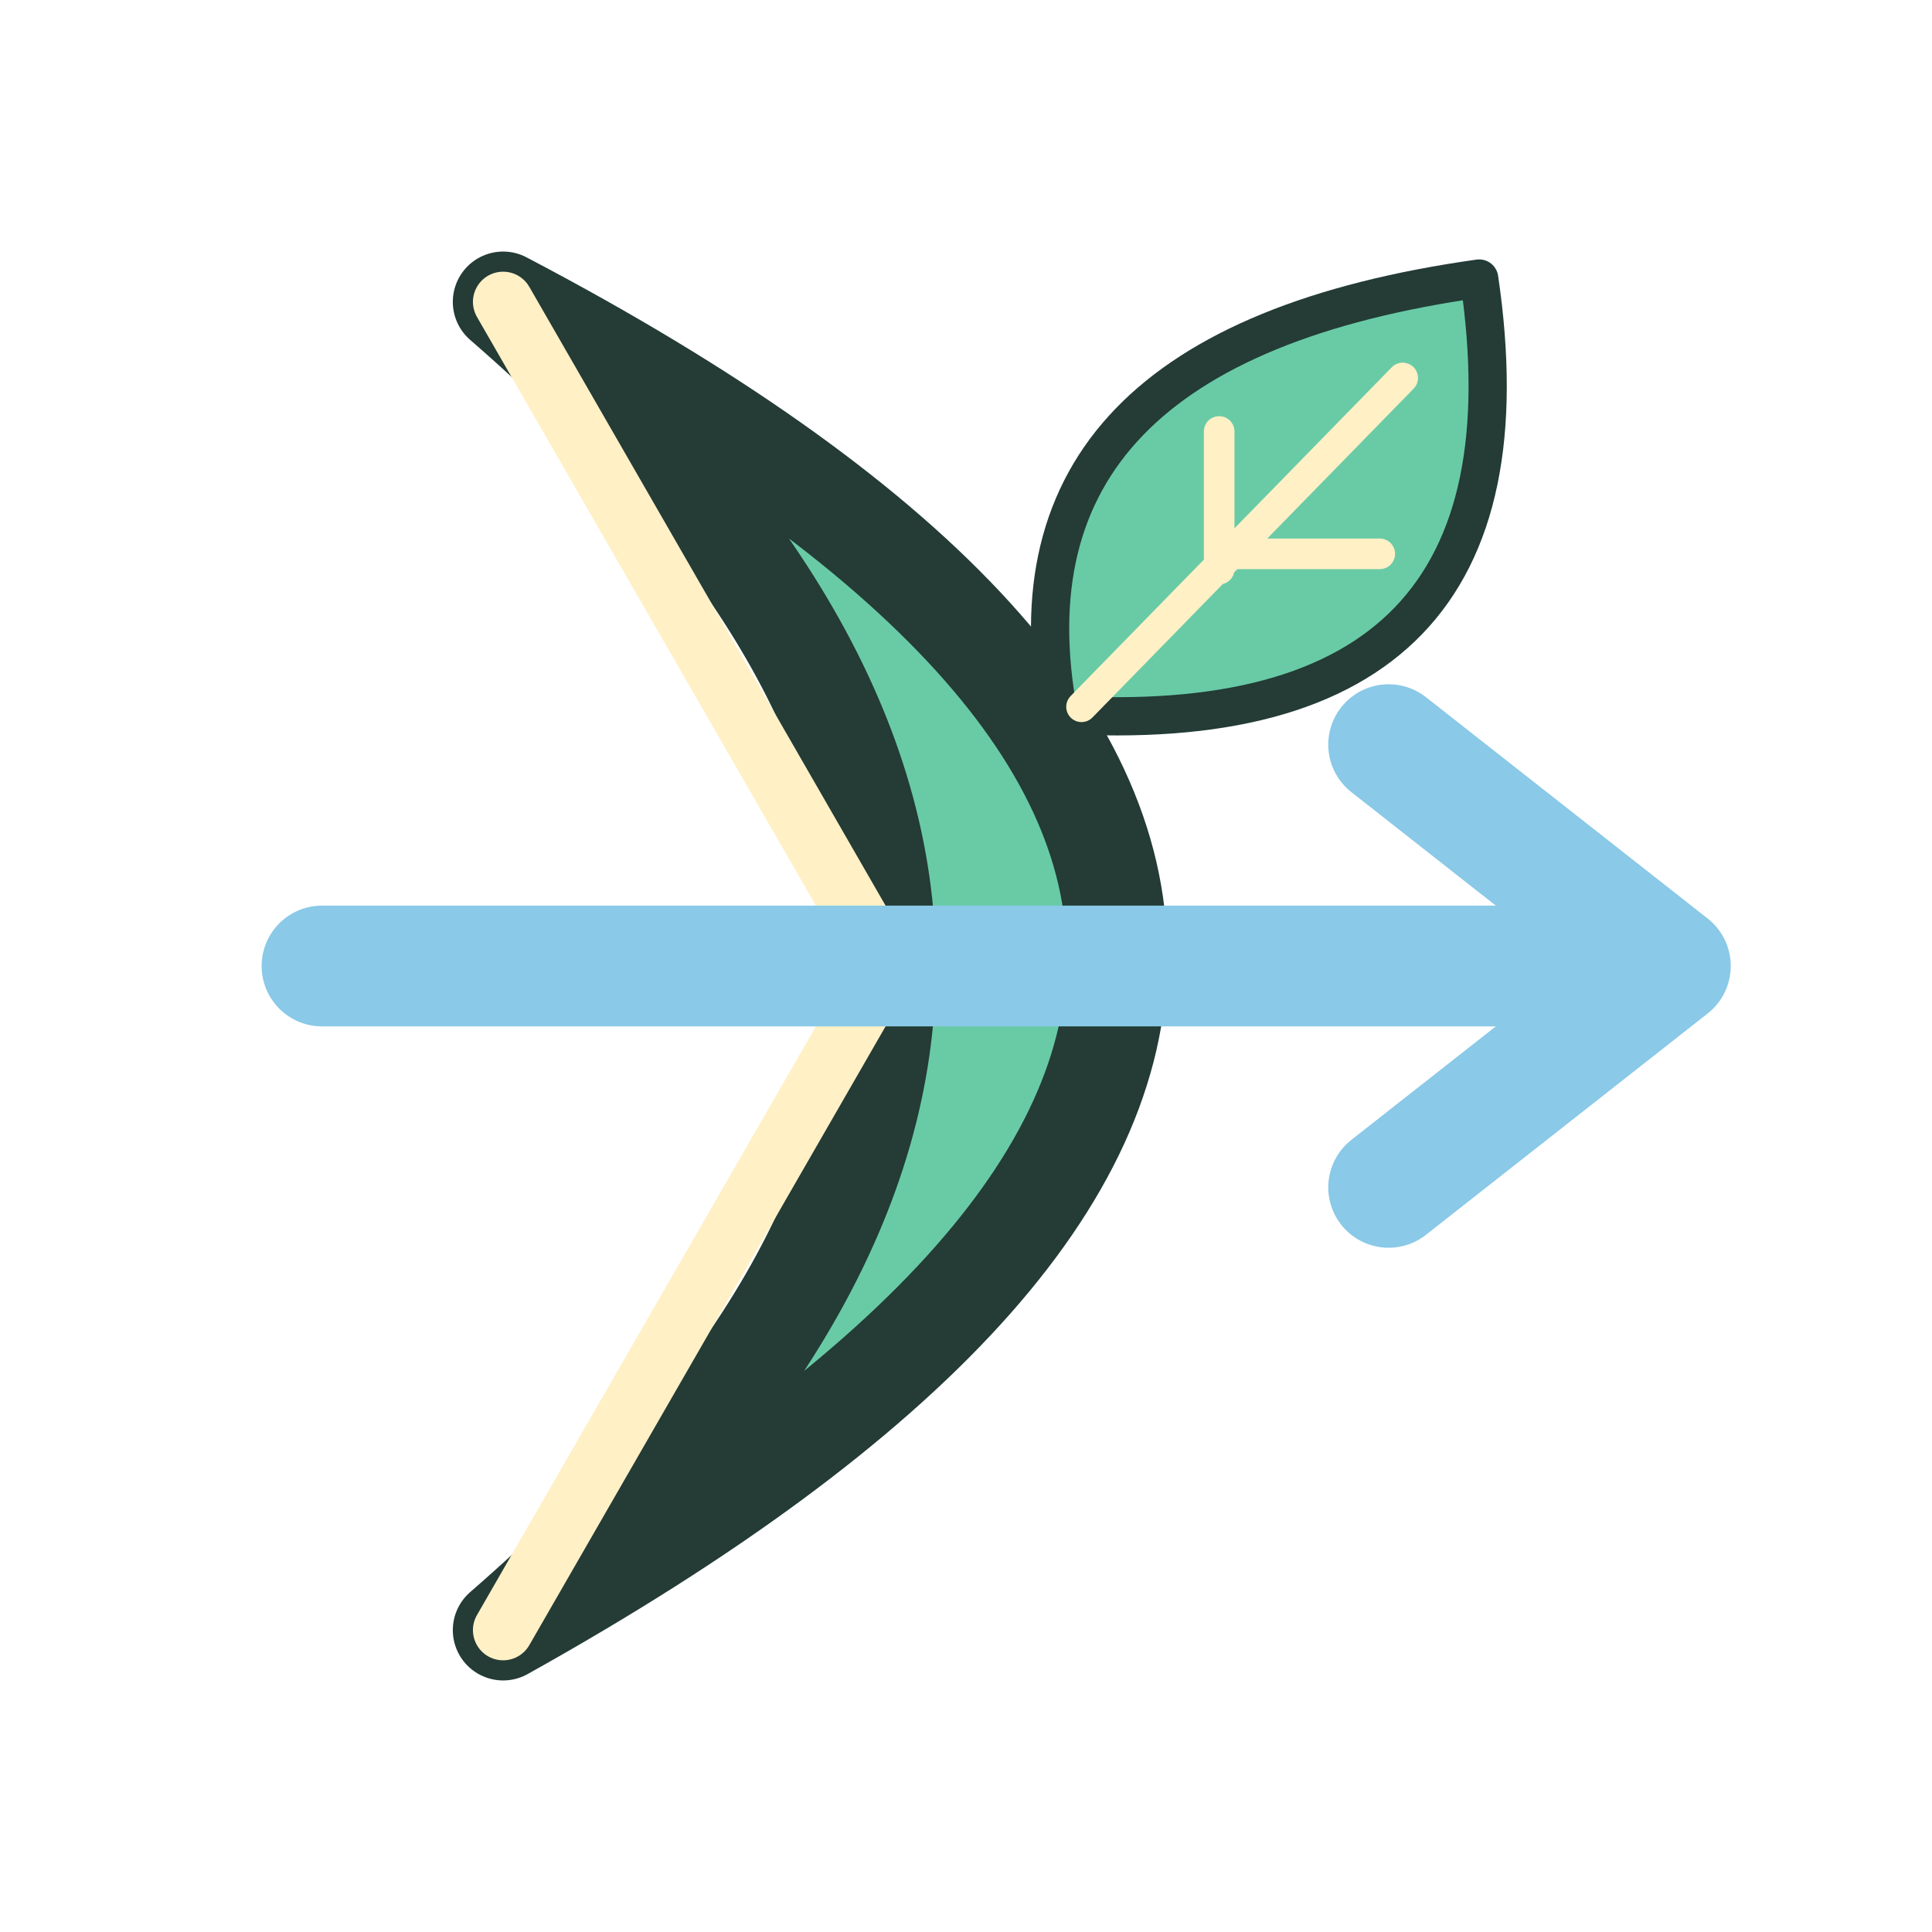
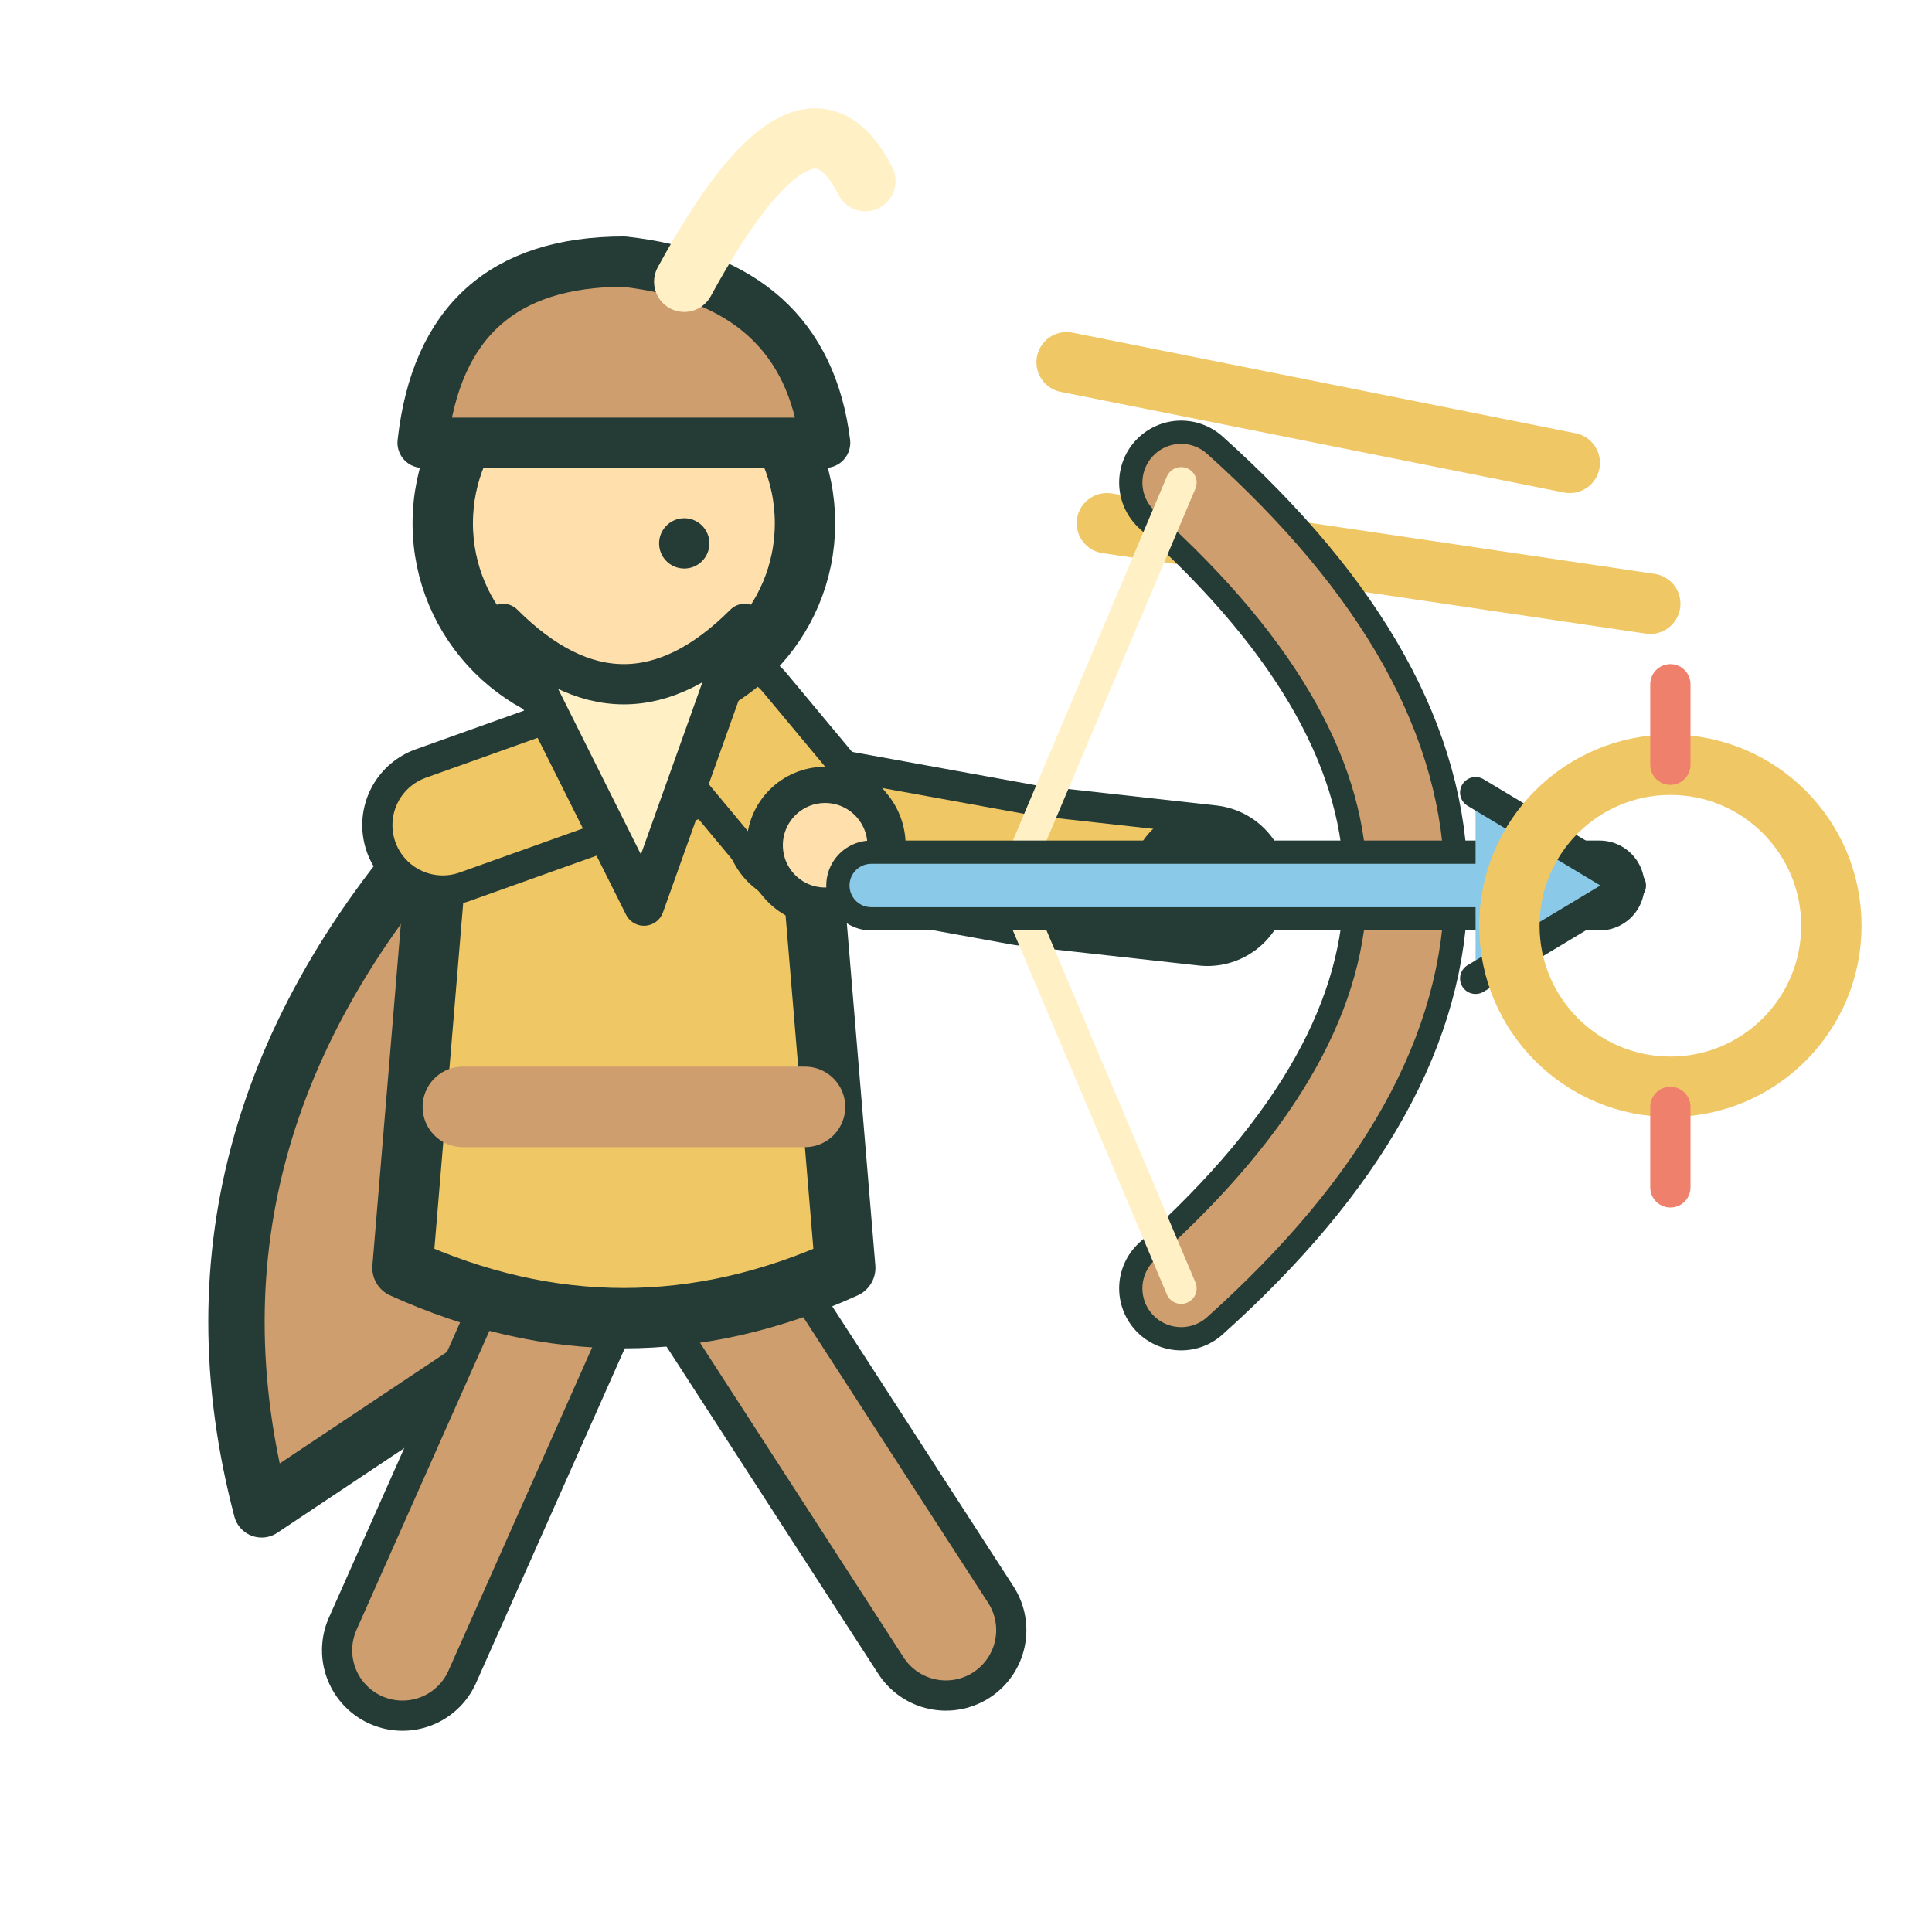
<svg xmlns="http://www.w3.org/2000/svg" width="256" height="256" viewBox="0 0 96 96">
-   <path d="M25 15 Q86 47 25 81 Q63 48 25 15 Z" fill="#69cba6" stroke="#243b36" stroke-width="5" stroke-linecap="round" stroke-linejoin="round" />
-   <path d="M25 15 L44 48 L25 81" fill="none" stroke="#fff0c6" stroke-width="3" stroke-linecap="round" stroke-linejoin="round" />
-   <path d="M16 48 H81 M69 37 L83 48 L69 59" fill="none" stroke="#8ac9e7" stroke-width="6" stroke-linecap="round" stroke-linejoin="round" />
-   <g transform="translate(45 7) scale(.38)">
-     <path d="M20 75 Q11 27 75 18 Q84 79 20 75 Z" fill="#69cba6" stroke="#243b36" stroke-width="5" stroke-linecap="round" stroke-linejoin="round" />
-     <path d="M23 74 L65 31 M41 56 V38 M43 54 H62" fill="none" stroke="#fff0c6" stroke-width="4" stroke-linecap="round" stroke-linejoin="round" />
+   <path d="M53 18 L78 23 M55 26 L82 30" fill="none" stroke="#efc765" stroke-width="3" stroke-linecap="round" stroke-linejoin="round" />
+   <path d="M23 40 Q8 56 13 75 L28 65 Z" fill="#cf9e6e" stroke="#243b36" stroke-width="2.8" stroke-linecap="round" stroke-linejoin="round" />
+   <path d="M28 64 L20 82" fill="none" stroke="#243b36" stroke-width="8" stroke-linecap="round" stroke-linejoin="round" />
+   <path d="M28 64 L20 82" fill="none" stroke="#cf9e6e" stroke-width="5" stroke-linecap="round" stroke-linejoin="round" />
+   <path d="M36 64 L47 81" fill="none" stroke="#243b36" stroke-width="8" stroke-linecap="round" stroke-linejoin="round" />
+   <path d="M36 64 L47 81" fill="none" stroke="#cf9e6e" stroke-width="5" stroke-linecap="round" stroke-linejoin="round" />
+   <path d="M22 39 Q31 35 40 39 L42 63 Q31 68 20 63 Z" fill="#efc765" stroke="#243b36" stroke-width="3" stroke-linecap="round" stroke-linejoin="round" />
+   <path d="M23 55 H40" fill="none" stroke="#cf9e6e" stroke-width="4" stroke-linecap="round" stroke-linejoin="round" />
+   <path d="M40 41 L51 43 L60 44" fill="none" stroke="#243b36" stroke-width="8" stroke-linecap="round" stroke-linejoin="round" />
+   <path d="M40 41 L51 43 L60 44" fill="none" stroke="#efc765" stroke-width="5" stroke-linecap="round" stroke-linejoin="round" />
+   <path d="M22 41 L36 36 L41 42" fill="none" stroke="#243b36" stroke-width="8" stroke-linecap="round" stroke-linejoin="round" />
+   <path d="M22 41 L36 36 L41 42" fill="none" stroke="#efc765" stroke-width="5" stroke-linecap="round" stroke-linejoin="round" />
+   <circle cx="31" cy="26" r="9" fill="#ffe0ad" stroke="#243b36" stroke-width="3" />
+   <circle cx="34" cy="27" r="1.25" fill="#243b36" stroke="#243b36" stroke-width="0" />
+   <path d="M21 22 Q22 13 31 13 Q40 14 41 22 Z" fill="#cf9e6e" stroke="#243b36" stroke-width="2.5" stroke-linecap="round" stroke-linejoin="round" />
+   <path d="M25 31 Q31 37 37 31 L32 45 Z" fill="#fff0c6" stroke="#243b36" stroke-width="2" stroke-linecap="round" stroke-linejoin="round" />
+   <path d="M34 14 Q40 3 43 9" fill="none" stroke="#fff0c6" stroke-width="3" stroke-linecap="round" stroke-linejoin="round" />
+   <circle cx="60" cy="44" r="3" fill="#ffe0ad" stroke="#243b36" stroke-width="1.8" />
+   <circle cx="41" cy="42" r="3" fill="#ffe0ad" stroke="#243b36" stroke-width="1.8" />
+   <g transform="translate(61 44) rotate(0) scale(0.77)">
+     <path d="M-3 -26 Q26 0 -3 26" fill="none" stroke="#243b36" stroke-width="8" stroke-linecap="round" stroke-linejoin="round" />
+     <path d="M-3 -26 Q26 0 -3 26" fill="none" stroke="#cf9e6e" stroke-width="5" stroke-linecap="round" stroke-linejoin="round" />
+     <path d="M-3 -26 L-14 0 L-3 26" fill="none" stroke="#fff0c6" stroke-width="2" stroke-linecap="round" stroke-linejoin="round" />
+     <path d="M-23 0 L24 0" fill="none" stroke="#243b36" stroke-width="5.8" stroke-linecap="round" stroke-linejoin="round" />
+     <path d="M-23 0 L24 0" fill="none" stroke="#8ac9e7" stroke-width="2.8" stroke-linecap="round" stroke-linejoin="round" />
+     <path d="M16 -6 L26 0 L16 6" fill="#8ac9e7" stroke="#243b36" stroke-width="2" stroke-linecap="round" stroke-linejoin="round" />
  </g>
+   <circle cx="83" cy="46" r="8" fill="none" stroke="#efc765" stroke-width="3" />
+   <path d="M83 34 V38 M83 55 V59" fill="none" stroke="#ee806c" stroke-width="2" stroke-linecap="round" stroke-linejoin="round" />
</svg>
